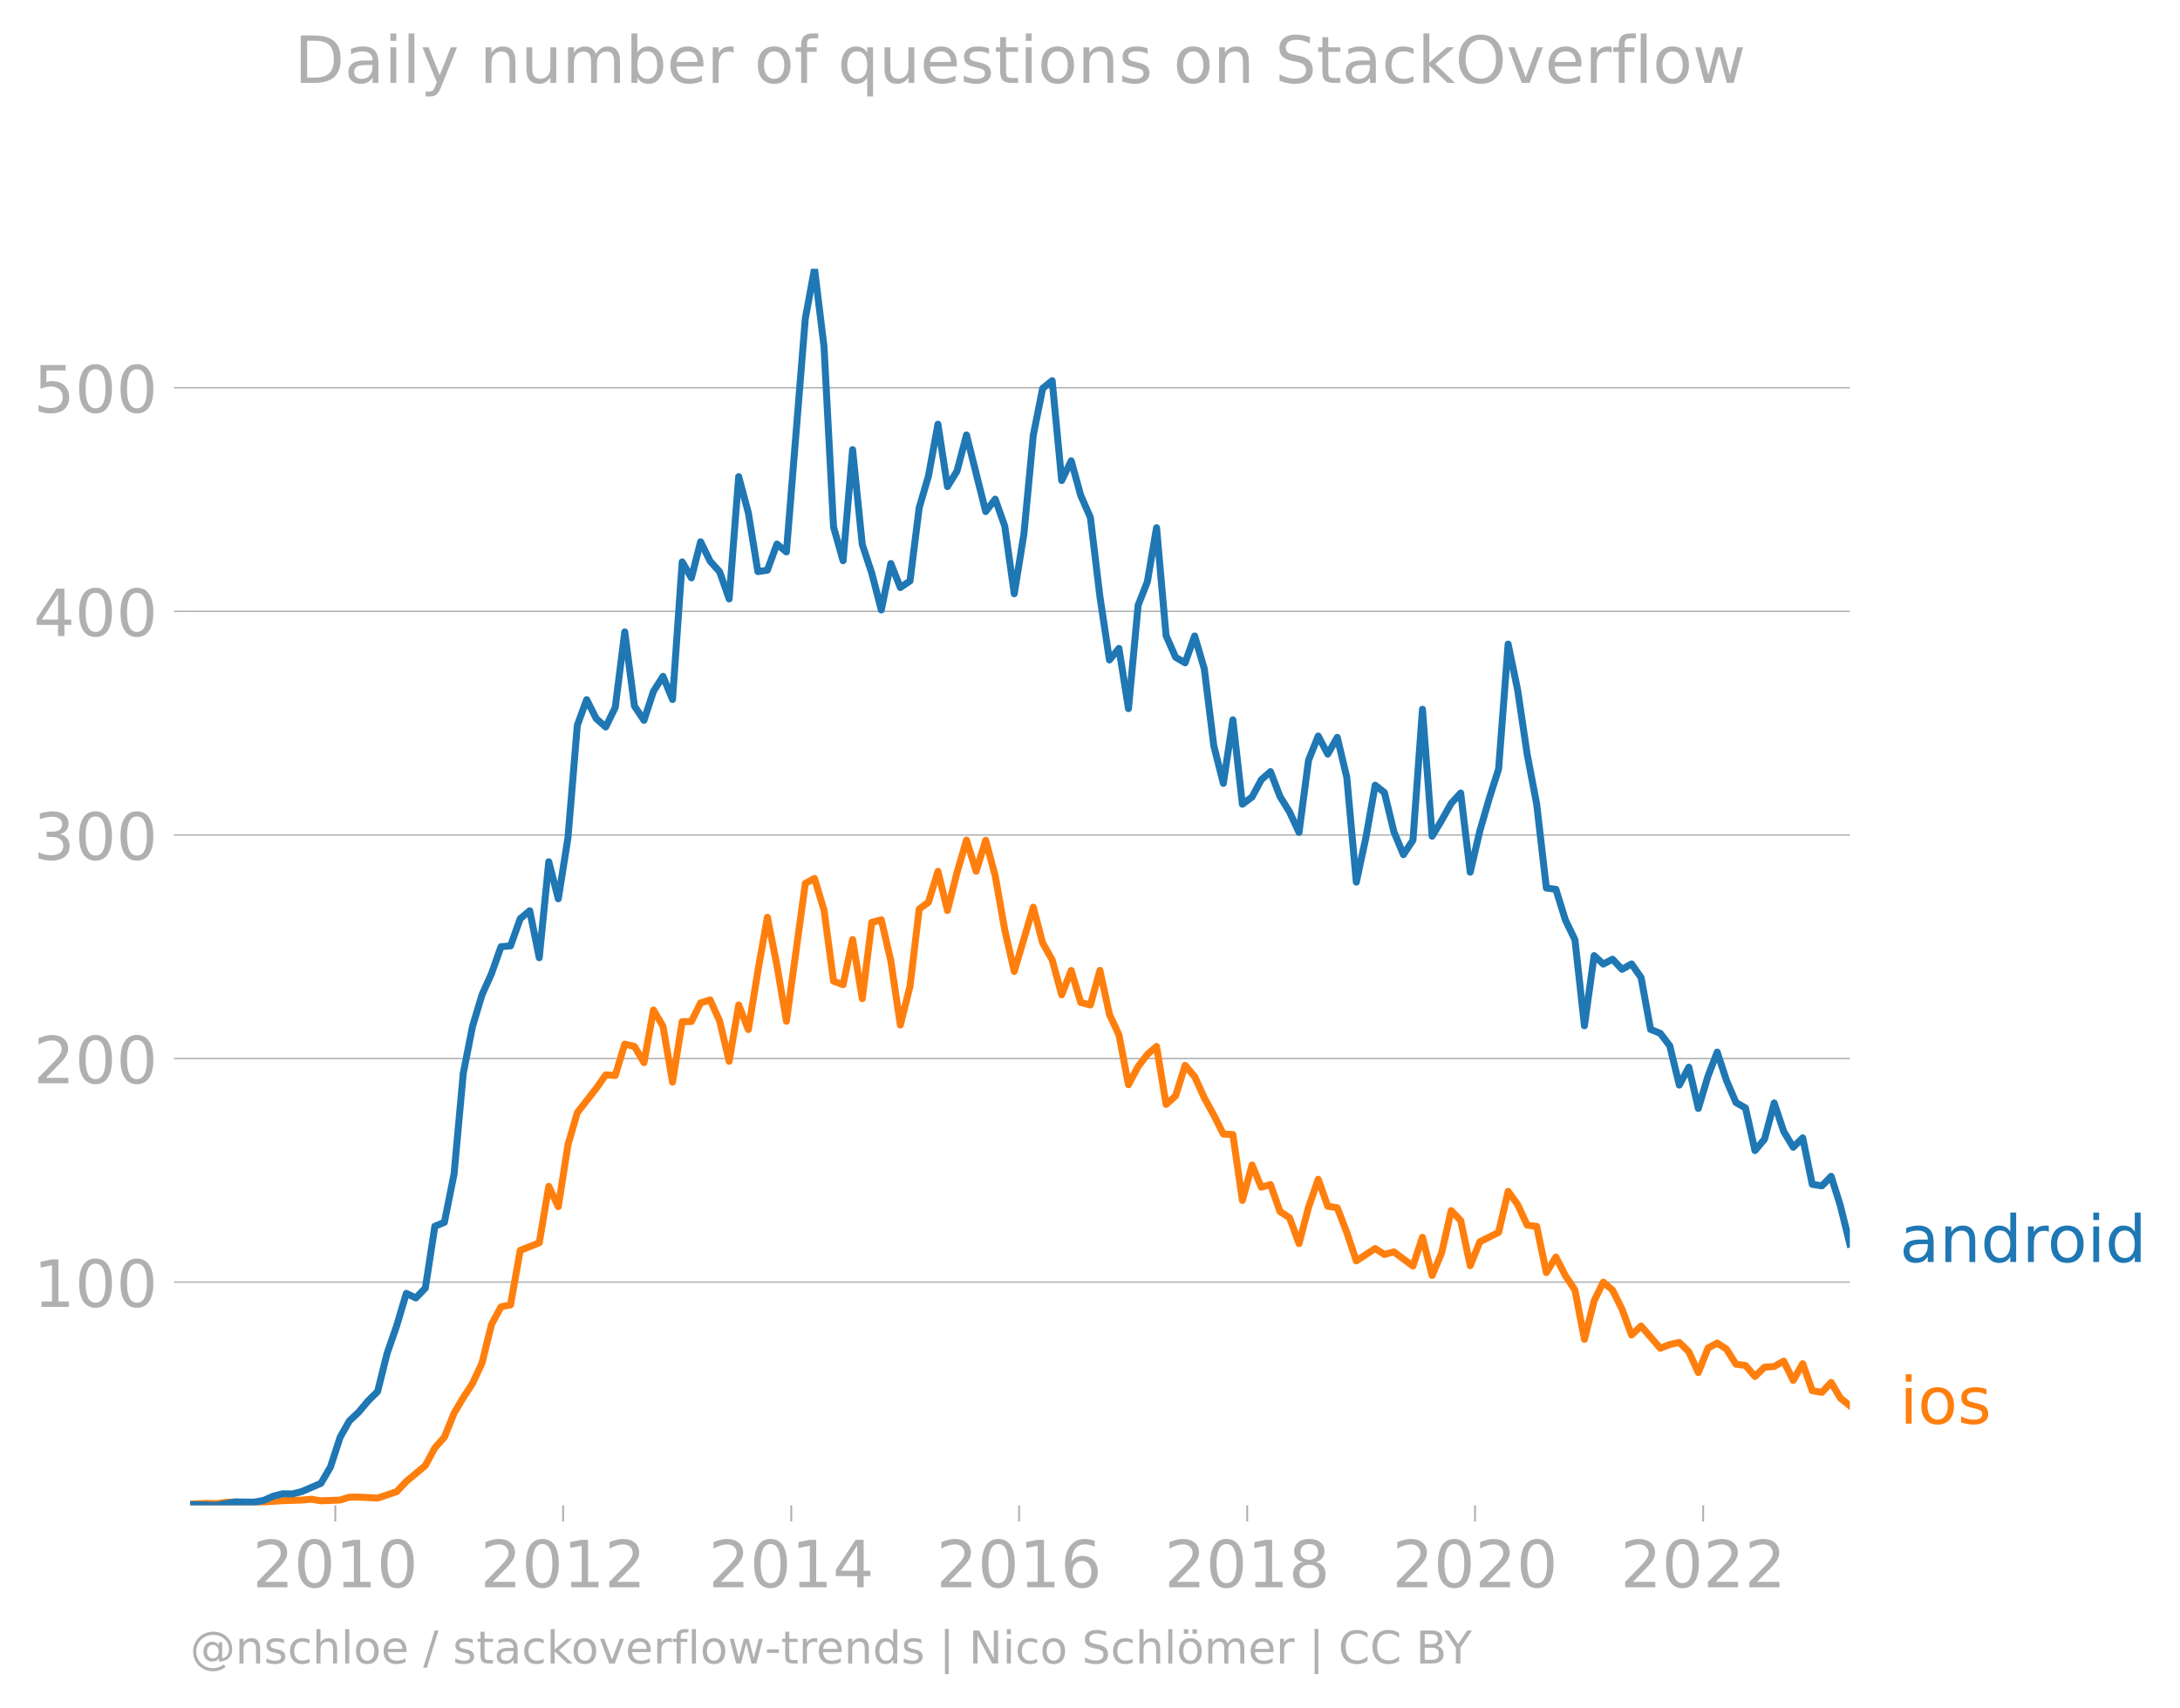
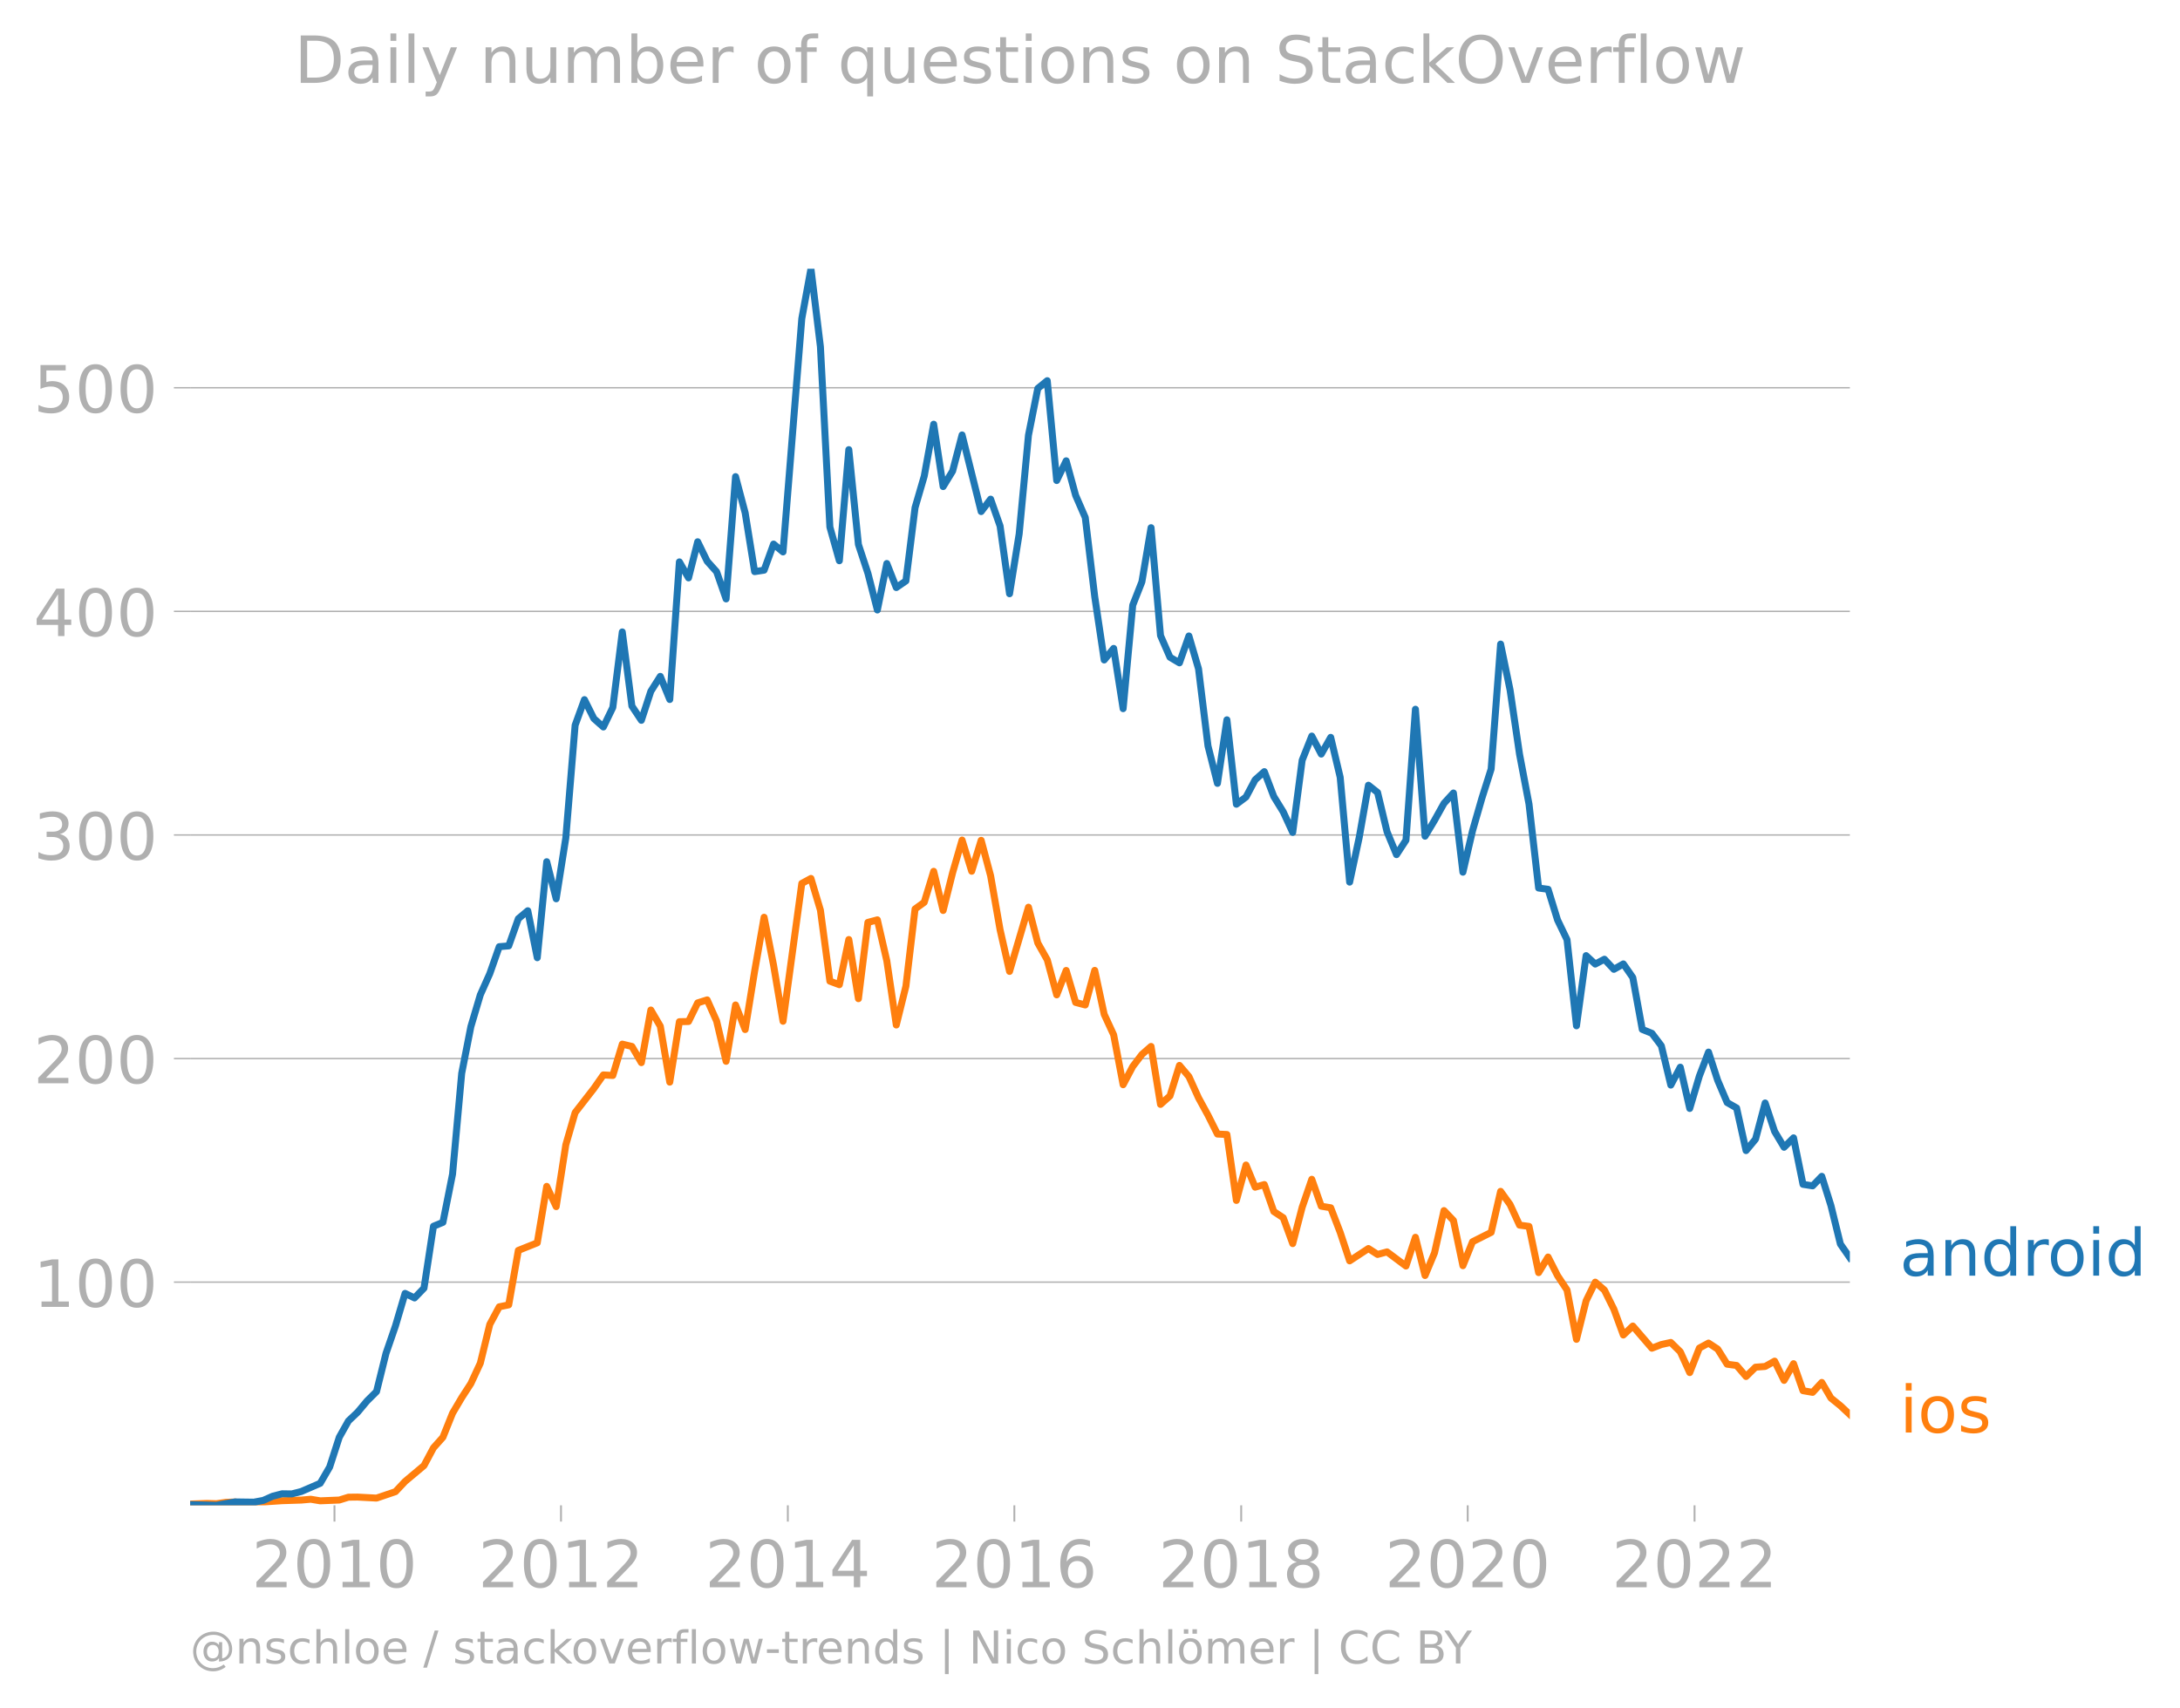
<svg xmlns="http://www.w3.org/2000/svg" xmlns:xlink="http://www.w3.org/1999/xlink" width="625.439" height="489.969" viewBox="0 0 469.08 367.477">
  <defs>
    <style>*{stroke-linejoin:round;stroke-linecap:butt}</style>
  </defs>
  <g id="figure_1">
    <path id="patch_1" d="M0 367.477h469.08V0H0v367.477z" style="fill:none" />
    <g id="axes_1">
      <path id="patch_2" d="M40.922 323.95h357.12V57.838H40.923V323.95z" style="fill:none" />
      <g id="matplotlib.axis_1">
        <g id="xtick_1">
          <g id="line2d_1">
            <defs>
-               <path id="m2879e6196a" d="M0 0v3.5" style="stroke:#b0b0b0;stroke-width:.4" />
-             </defs>
-             <use xlink:href="#m2879e6196a" x="72.149" y="323.95" style="fill:#b0b0b0;stroke:#b0b0b0;stroke-width:.4" />
-           </g>
-           <g id="text_1" style="fill:#b0b0b0" transform="matrix(.14 0 0 -.14 54.334 341.588)">
+               <path id="mb1024b5544" d="M0 0v3.5" style="stroke:#b0b0b0;stroke-width:.4" />
+             </defs>
+             <use xlink:href="#mb1024b5544" x="71.971" y="323.95" style="fill:#b0b0b0;stroke:#b0b0b0;stroke-width:.4" />
+           </g>
+           <g id="text_1" style="fill:#b0b0b0" transform="matrix(.14 0 0 -.14 54.156 341.588)">
            <defs>
              <path id="DejaVuSans-32" d="M1228 531h2203V0H469v531q359 372 979 998 621 627 780 809 303 340 423 576 121 236 121 464 0 372-261 606-261 235-680 235-297 0-627-103-329-103-704-313v638q381 153 712 231 332 78 607 78 725 0 1156-363 431-362 431-968 0-288-108-546-107-257-392-607-78-91-497-524-418-433-1181-1211z" transform="scale(.01563)" />
              <path id="DejaVuSans-30" d="M2034 4250q-487 0-733-480-245-479-245-1442 0-959 245-1439 246-480 733-480 491 0 736 480 246 480 246 1439 0 963-246 1442-245 480-736 480zm0 500q785 0 1199-621 414-620 414-1801 0-1178-414-1799Q2819-91 2034-91q-784 0-1198 620-414 621-414 1799 0 1181 414 1801 414 621 1198 621z" transform="scale(.01563)" />
              <path id="DejaVuSans-31" d="M794 531h1031v3560L703 3866v575l1116 225h631V531h1031V0H794v531z" transform="scale(.01563)" />
            </defs>
            <use xlink:href="#DejaVuSans-32" />
            <use xlink:href="#DejaVuSans-30" x="63.623" />
            <use xlink:href="#DejaVuSans-31" x="127.246" />
            <use xlink:href="#DejaVuSans-30" x="190.869" />
          </g>
        </g>
        <g id="xtick_2">
-           <use xlink:href="#m2879e6196a" id="line2d_2" x="121.17" y="323.95" style="fill:#b0b0b0;stroke:#b0b0b0;stroke-width:.4" />
-           <g id="text_2" style="fill:#b0b0b0" transform="matrix(.14 0 0 -.14 103.355 341.588)">
+           <use xlink:href="#mb1024b5544" id="line2d_2" x="120.713" y="323.95" style="fill:#b0b0b0;stroke:#b0b0b0;stroke-width:.4" />
+           <g id="text_2" style="fill:#b0b0b0" transform="matrix(.14 0 0 -.14 102.898 341.588)">
            <use xlink:href="#DejaVuSans-32" />
            <use xlink:href="#DejaVuSans-30" x="63.623" />
            <use xlink:href="#DejaVuSans-31" x="127.246" />
            <use xlink:href="#DejaVuSans-32" x="190.869" />
          </g>
        </g>
        <g id="xtick_3">
-           <use xlink:href="#m2879e6196a" id="line2d_3" x="170.259" y="323.95" style="fill:#b0b0b0;stroke:#b0b0b0;stroke-width:.4" />
-           <g id="text_3" style="fill:#b0b0b0" transform="matrix(.14 0 0 -.14 152.444 341.588)">
+           <use xlink:href="#mb1024b5544" id="line2d_3" x="169.522" y="323.95" style="fill:#b0b0b0;stroke:#b0b0b0;stroke-width:.4" />
+           <g id="text_3" style="fill:#b0b0b0" transform="matrix(.14 0 0 -.14 151.707 341.588)">
            <defs>
              <path id="DejaVuSans-34" d="M2419 4116 825 1625h1594v2491zm-166 550h794V1625h666v-525h-666V0h-628v1100H313v609l1940 2957z" transform="scale(.01563)" />
            </defs>
            <use xlink:href="#DejaVuSans-32" />
            <use xlink:href="#DejaVuSans-30" x="63.623" />
            <use xlink:href="#DejaVuSans-31" x="127.246" />
            <use xlink:href="#DejaVuSans-34" x="190.869" />
          </g>
        </g>
        <g id="xtick_4">
-           <use xlink:href="#m2879e6196a" id="line2d_4" x="219.281" y="323.95" style="fill:#b0b0b0;stroke:#b0b0b0;stroke-width:.4" />
-           <g id="text_4" style="fill:#b0b0b0" transform="matrix(.14 0 0 -.14 201.466 341.588)">
+           <use xlink:href="#mb1024b5544" id="line2d_4" x="218.264" y="323.95" style="fill:#b0b0b0;stroke:#b0b0b0;stroke-width:.4" />
+           <g id="text_4" style="fill:#b0b0b0" transform="matrix(.14 0 0 -.14 200.449 341.588)">
            <defs>
              <path id="DejaVuSans-36" d="M2113 2584q-425 0-674-291-248-290-248-796 0-503 248-796 249-292 674-292t673 292q248 293 248 796 0 506-248 796-248 291-673 291zm1253 1979v-575q-238 112-480 171-242 60-480 60-625 0-955-422-329-422-376-1275 184 272 462 417 279 145 613 145 703 0 1111-427 408-426 408-1160 0-719-425-1154Q2819-91 2113-91q-810 0-1238 620-428 621-428 1799 0 1106 525 1764t1409 658q238 0 480-47t505-140z" transform="scale(.01563)" />
            </defs>
            <use xlink:href="#DejaVuSans-32" />
            <use xlink:href="#DejaVuSans-30" x="63.623" />
            <use xlink:href="#DejaVuSans-31" x="127.246" />
            <use xlink:href="#DejaVuSans-36" x="190.869" />
          </g>
        </g>
        <g id="xtick_5">
-           <use xlink:href="#m2879e6196a" id="line2d_5" x="268.37" y="323.95" style="fill:#b0b0b0;stroke:#b0b0b0;stroke-width:.4" />
-           <g id="text_5" style="fill:#b0b0b0" transform="matrix(.14 0 0 -.14 250.555 341.588)">
+           <use xlink:href="#mb1024b5544" id="line2d_5" x="267.073" y="323.95" style="fill:#b0b0b0;stroke:#b0b0b0;stroke-width:.4" />
+           <g id="text_5" style="fill:#b0b0b0" transform="matrix(.14 0 0 -.14 249.258 341.588)">
            <defs>
              <path id="DejaVuSans-38" d="M2034 2216q-450 0-708-241-257-241-257-662 0-422 257-663 258-241 708-241t709 242q260 243 260 662 0 421-258 662-257 241-711 241zm-631 268q-406 100-633 378-226 279-226 679 0 559 398 884 399 325 1092 325 697 0 1094-325t397-884q0-400-227-679-226-278-629-378 456-106 710-416 255-309 255-755 0-679-414-1042Q2806-91 2034-91q-771 0-1186 362-414 363-414 1042 0 446 256 755 257 310 713 416zm-231 997q0-362 226-565 227-203 636-203 407 0 636 203 230 203 230 565 0 363-230 566-229 203-636 203-409 0-636-203-226-203-226-566z" transform="scale(.01563)" />
            </defs>
            <use xlink:href="#DejaVuSans-32" />
            <use xlink:href="#DejaVuSans-30" x="63.623" />
            <use xlink:href="#DejaVuSans-31" x="127.246" />
            <use xlink:href="#DejaVuSans-38" x="190.869" />
          </g>
        </g>
        <g id="xtick_6">
-           <use xlink:href="#m2879e6196a" id="line2d_6" x="317.392" y="323.95" style="fill:#b0b0b0;stroke:#b0b0b0;stroke-width:.4" />
-           <g id="text_6" style="fill:#b0b0b0" transform="matrix(.14 0 0 -.14 299.577 341.588)">
+           <use xlink:href="#mb1024b5544" id="line2d_6" x="315.815" y="323.95" style="fill:#b0b0b0;stroke:#b0b0b0;stroke-width:.4" />
+           <g id="text_6" style="fill:#b0b0b0" transform="matrix(.14 0 0 -.14 298 341.588)">
            <use xlink:href="#DejaVuSans-32" />
            <use xlink:href="#DejaVuSans-30" x="63.623" />
            <use xlink:href="#DejaVuSans-32" x="127.246" />
            <use xlink:href="#DejaVuSans-30" x="190.869" />
          </g>
        </g>
        <g id="xtick_7">
-           <use xlink:href="#m2879e6196a" id="line2d_7" x="366.481" y="323.95" style="fill:#b0b0b0;stroke:#b0b0b0;stroke-width:.4" />
-           <g id="text_7" style="fill:#b0b0b0" transform="matrix(.14 0 0 -.14 348.666 341.588)">
+           <use xlink:href="#mb1024b5544" id="line2d_7" x="364.624" y="323.95" style="fill:#b0b0b0;stroke:#b0b0b0;stroke-width:.4" />
+           <g id="text_7" style="fill:#b0b0b0" transform="matrix(.14 0 0 -.14 346.81 341.588)">
            <use xlink:href="#DejaVuSans-32" />
            <use xlink:href="#DejaVuSans-30" x="63.623" />
            <use xlink:href="#DejaVuSans-32" x="127.246" />
            <use xlink:href="#DejaVuSans-32" x="190.869" />
          </g>
        </g>
      </g>
      <g id="matplotlib.axis_2">
        <g id="ytick_1">
-           <path id="line2d_8" d="M40.922 275.924h357.12" clip-path="url(#p6f13c2b7b7)" style="fill:none;stroke:#b0b0b0;stroke-width:.3;stroke-linecap:square" />
+           <path id="line2d_8" d="M40.922 275.924h357.12" clip-path="url(#pc106bc32b0)" style="fill:none;stroke:#b0b0b0;stroke-width:.3;stroke-linecap:square" />
          <g id="line2d_9">
            <defs>
-               <path id="m1b361b096c" d="M0 0h-3.5" style="stroke:#b0b0b0;stroke-width:.3" />
-             </defs>
-             <use xlink:href="#m1b361b096c" x="40.922" y="275.924" style="fill:#b0b0b0;stroke:#b0b0b0;stroke-width:.3" />
+               <path id="me2e0dea787" d="M0 0h-3.5" style="stroke:#b0b0b0;stroke-width:.3" />
+             </defs>
+             <use xlink:href="#me2e0dea787" x="40.922" y="275.924" style="fill:#b0b0b0;stroke:#b0b0b0;stroke-width:.3" />
          </g>
          <g id="text_8" style="fill:#b0b0b0" transform="matrix(.14 0 0 -.14 7.2 281.243)">
            <use xlink:href="#DejaVuSans-31" />
            <use xlink:href="#DejaVuSans-30" x="63.623" />
            <use xlink:href="#DejaVuSans-30" x="127.246" />
          </g>
        </g>
        <g id="ytick_2">
-           <path id="line2d_10" d="M40.922 227.806h357.12" clip-path="url(#p6f13c2b7b7)" style="fill:none;stroke:#b0b0b0;stroke-width:.3;stroke-linecap:square" />
-           <use xlink:href="#m1b361b096c" id="line2d_11" x="40.922" y="227.806" style="fill:#b0b0b0;stroke:#b0b0b0;stroke-width:.3" />
+           <path id="line2d_10" d="M40.922 227.806h357.12" clip-path="url(#pc106bc32b0)" style="fill:none;stroke:#b0b0b0;stroke-width:.3;stroke-linecap:square" />
+           <use xlink:href="#me2e0dea787" id="line2d_11" x="40.922" y="227.806" style="fill:#b0b0b0;stroke:#b0b0b0;stroke-width:.3" />
          <g id="text_9" style="fill:#b0b0b0" transform="matrix(.14 0 0 -.14 7.2 233.124)">
            <use xlink:href="#DejaVuSans-32" />
            <use xlink:href="#DejaVuSans-30" x="63.623" />
            <use xlink:href="#DejaVuSans-30" x="127.246" />
          </g>
        </g>
        <g id="ytick_3">
-           <path id="line2d_12" d="M40.922 179.687h357.12" clip-path="url(#p6f13c2b7b7)" style="fill:none;stroke:#b0b0b0;stroke-width:.3;stroke-linecap:square" />
-           <use xlink:href="#m1b361b096c" id="line2d_13" x="40.922" y="179.687" style="fill:#b0b0b0;stroke:#b0b0b0;stroke-width:.3" />
+           <path id="line2d_12" d="M40.922 179.687h357.12" clip-path="url(#pc106bc32b0)" style="fill:none;stroke:#b0b0b0;stroke-width:.3;stroke-linecap:square" />
+           <use xlink:href="#me2e0dea787" id="line2d_13" x="40.922" y="179.687" style="fill:#b0b0b0;stroke:#b0b0b0;stroke-width:.3" />
          <g id="text_10" style="fill:#b0b0b0" transform="matrix(.14 0 0 -.14 7.2 185.006)">
            <defs>
              <path id="DejaVuSans-33" d="M2597 2516q453-97 707-404 255-306 255-756 0-690-475-1069Q2609-91 1734-91q-293 0-604 58T488 141v609q262-153 574-231 313-78 654-78 593 0 904 234t311 681q0 413-289 645-289 233-804 233h-544v519h569q465 0 712 186t247 536q0 359-255 551-254 193-729 193-260 0-557-57-297-56-653-174v562q360 100 674 150t592 50q719 0 1137-327 419-326 419-882 0-388-222-655t-631-370z" transform="scale(.01563)" />
            </defs>
            <use xlink:href="#DejaVuSans-33" />
            <use xlink:href="#DejaVuSans-30" x="63.623" />
            <use xlink:href="#DejaVuSans-30" x="127.246" />
          </g>
        </g>
        <g id="ytick_4">
-           <path id="line2d_14" d="M40.922 131.568h357.12" clip-path="url(#p6f13c2b7b7)" style="fill:none;stroke:#b0b0b0;stroke-width:.3;stroke-linecap:square" />
-           <use xlink:href="#m1b361b096c" id="line2d_15" x="40.922" y="131.568" style="fill:#b0b0b0;stroke:#b0b0b0;stroke-width:.3" />
+           <path id="line2d_14" d="M40.922 131.568h357.12" clip-path="url(#pc106bc32b0)" style="fill:none;stroke:#b0b0b0;stroke-width:.3;stroke-linecap:square" />
+           <use xlink:href="#me2e0dea787" id="line2d_15" x="40.922" y="131.568" style="fill:#b0b0b0;stroke:#b0b0b0;stroke-width:.3" />
          <g id="text_11" style="fill:#b0b0b0" transform="matrix(.14 0 0 -.14 7.2 136.887)">
            <use xlink:href="#DejaVuSans-34" />
            <use xlink:href="#DejaVuSans-30" x="63.623" />
            <use xlink:href="#DejaVuSans-30" x="127.246" />
          </g>
        </g>
        <g id="ytick_5">
-           <path id="line2d_16" d="M40.922 83.45h357.12" clip-path="url(#p6f13c2b7b7)" style="fill:none;stroke:#b0b0b0;stroke-width:.3;stroke-linecap:square" />
-           <use xlink:href="#m1b361b096c" id="line2d_17" x="40.922" y="83.449" style="fill:#b0b0b0;stroke:#b0b0b0;stroke-width:.3" />
+           <path id="line2d_16" d="M40.922 83.45h357.12" clip-path="url(#pc106bc32b0)" style="fill:none;stroke:#b0b0b0;stroke-width:.3;stroke-linecap:square" />
+           <use xlink:href="#me2e0dea787" id="line2d_17" x="40.922" y="83.449" style="fill:#b0b0b0;stroke:#b0b0b0;stroke-width:.3" />
          <g id="text_12" style="fill:#b0b0b0" transform="matrix(.14 0 0 -.14 7.2 88.768)">
            <defs>
              <path id="DejaVuSans-35" d="M691 4666h2478v-532H1269V2991q137 47 274 70 138 23 276 23 781 0 1237-428 457-428 457-1159 0-753-469-1171Q2575-91 1722-91q-294 0-599 50Q819 9 494 109v635q281-153 581-228t634-75q541 0 856 284 316 284 316 772 0 487-316 771-315 285-856 285-253 0-505-56-251-56-513-175v2344z" transform="scale(.01563)" />
            </defs>
            <use xlink:href="#DejaVuSans-35" />
            <use xlink:href="#DejaVuSans-30" x="63.623" />
            <use xlink:href="#DejaVuSans-30" x="127.246" />
          </g>
        </g>
      </g>
-       <path id="line2d_18" d="m40.922 323.682 3.627-.136 2.048.062 2.082-.295 1.98-.078 1.982.265 8.192-.544 4.13-.132 2.048-.178 2.049.338 4.13-.167 1.98-.613 1.982-.024 4.096.218 4.096-1.382 2.082-2.204 4.096-3.415 2.049-3.817 2.048-2.283 2.081-5.169 1.981-3.337 1.981-3.043 2.049-4.389 2.048-8.339 2.048-3.787 2.048-.42 2.082-11.719 4.096-1.63 2.048-12.15 2.049 4.359 2.081-13.303 2.015-6.933 4.063-5.2 2.048-2.908 2.048.118 2.048-6.746 2.082.497 2.048 3.49 2.048-11.329 2.048 3.485 2.049 12.037 2.081-13.007 1.981-.042 1.981-4.01 2.049-.64 2.048 4.552 2.048 8.665 2.048-12.126 2.082 5.293 2.048-12.559 2.048-11.61 2.048 10.31 2.048 12.074 4.063-29.663 1.981-1.071 2.048 6.824 2.049 15.28 2.048.76 2.048-9.717 2.082 12.728 2.048-16.42 2.048-.546 2.048 8.822 2.048 13.81 2.082-8.351 1.981-16.62 1.981-1.432 2.048-6.67 2.048 8.424 2.049-8.12 2.048-7.03 2.081 6.705 2.049-6.652 2.048 7.63 2.048 11.617 2.048 8.966 4.097-13.82 2.014 7.704 2.048 3.614 2.048 7.546 2.049-5.252 2.048 6.882 2.082.544 2.048-7.442 2.048 9.46 2.048 4.414 2.048 10.735 2.082-3.927 1.981-2.584 1.981-1.731 2.048 12.472 2.048-1.824 2.048-6.565 2.049 2.405 2.081 4.58 2.049 3.73 2.048 4.061 2.048.093 2.048 14.188 2.082-7.622 1.98 4.775 1.982-.568 2.048 5.796 2.048 1.344 2.048 5.569 2.049-7.82 2.081-6.022 2.048 5.79 2.049.34 2.048 5.29 2.048 6.135 4.063-2.656 1.98 1.275 2.049-.552 4.096 3.048 2.048-6.19 2.082 8.226 2.048-4.875 2.048-9.095 2.049 2.134 2.048 9.725 2.082-5.153 4.029-2.018 2.048-8.826 2.048 2.834 2.048 4.432 2.048.272 2.082 9.95 2.048-3.357 2.048 4.008 2.049 3.081 2.048 10.625 2.082-8.289 1.98-4.02 1.982 1.708 2.048 4.115 2.048 5.555 2.048-1.93 4.13 4.77 2.048-.793 2.048-.448 2.049 2.004 2.048 4.484 2.081-5.278 1.981-1.074 1.981 1.292 2.049 3.255 2.048.268 2.048 2.378 2.048-2.005 2.082-.155 2.048-1.144 2.048 4.14 2.048-3.594 2.049 5.813 2.081.357 1.981-2.133 1.981 3.36 2.048 1.649h0" clip-path="url(#p6f13c2b7b7)" style="fill:none;stroke:#ff7f0e;stroke-width:1.5;stroke-linecap:square" />
-       <path id="line2d_19" d="m40.922 323.802 5.675.148 4.063-.732 4.029.055 2.048-.379 2.048-.904 2.048-.524 2.082.031 2.048-.518 4.097-1.764 2.048-3.507 2.082-6.411 1.98-3.505 1.982-1.866 2.048-2.435 2.048-2.02 2.048-8.213 2.048-5.912 2.082-7 2.048.979 2.048-2.112 2.049-13.318 2.048-.839 2.081-10.384 1.981-21.687 1.981-10.04 2.049-6.853 2.048-4.556 2.048-5.806 2.048-.17 2.082-5.852 2.048-1.709 2.048 10.107 2.048-20.661 2.049 7.979 2.081-13.116 2.015-24.233 2.014-5.508 2.049 4.082 2.048 1.801 2.048-4.207 2.048-16.251 2.082 15.957 2.048 3.069 2.048-6.251 2.048-3.212 2.049 4.981 2.081-29.616 1.981 3.447 1.981-7.778 2.049 4.184 2.048 2.273 2.048 5.843 2.048-26.316 2.082 7.792 2.048 12.654 2.048-.314 2.048-5.62 2.048 1.693 4.063-50.211 1.981-10.73 2.048 16.775 2.049 38.81 2.048 7.255 2.048-23.91 2.082 20.412 2.048 6.177 2.048 7.917 2.048-10.002 2.048 5.175 2.082-1.428 1.981-15.774 1.981-6.764 2.048-11.187 2.048 13.422 2.049-3.333 2.048-7.781 4.13 16.49 2.048-2.675 2.048 5.787 2.048 14.578 2.082-12.884 2.015-21.243 2.014-10.065 2.048-1.663 2.048 21.485 2.049-4.243 2.048 7.44 2.082 4.766 2.048 17.034 2.048 13.622 2.048-2.49 2.048 12.967 2.082-22.274 1.981-5.023 1.981-11.648 2.048 23.219 2.048 4.66 2.048 1.21 2.049-5.79 2.081 7.078 2.049 16.597 2.048 8.052 2.048-13.682 2.048 18.168 2.082-1.552 1.98-3.71 1.982-1.754 2.048 5.352 2.048 3.31 2.048 4.421 2.049-15.535 2.081-5.2 2.048 3.878 2.049-3.599 2.048 8.587 2.048 22.566 2.082-9.67 1.98-11.188 1.982 1.564 2.048 8.453 2.048 4.927 2.048-3.114 2.048-28.178 2.082 27.319 2.048-3.408 2.048-3.655 2.049-2.231 2.048 17.04 2.082-8.91 2.014-6.965 2.015-6.322 2.048-26.89 2.048 9.877 2.048 13.829 2.048 10.727 2.082 18.068 2.048.269 2.048 6.607 2.049 4.235 2.048 18.536 2.082-15.103 1.98 1.82 1.982-1.043 2.048 2.174 2.048-1.166 2.048 2.93 2.048 11.165 2.082.838 2.048 2.69 2.048 8.455 2.049-3.852 2.048 8.88 2.081-6.969 1.981-5.163 1.981 6.08 2.049 4.775 2.048 1.17 2.048 9.175 2.048-2.455 2.082-7.792 2.048 6.125 2.048 3.406 2.048-2.026 2.049 10.004 2.081.326 1.981-2.048 1.981 6.286 2.048 8.288h0" clip-path="url(#p6f13c2b7b7)" style="fill:none;stroke:#1f77b4;stroke-width:1.5;stroke-linecap:square" />
-       <g id="text_13" style="fill:#1f77b4" transform="matrix(.14 0 0 -.14 408.756 271.591)">
+       <path id="line2d_18" d="m40.922 323.682 3.606-.136 2.037.062 2.07-.295 1.97-.078 1.969.265 8.146-.544 4.106-.132 2.037-.178 2.036.338 4.107-.167 1.97-.613 1.969-.024 4.073.218 4.073-1.382 2.07-2.204 4.073-3.415 2.036-3.817 2.037-2.283 2.07-5.169 1.97-3.337 1.97-3.043 2.036-4.389 2.036-8.339 2.037-3.787 2.036-.42 2.07-11.719 4.073-1.63 2.036-12.15 2.037 4.359 2.07-13.303 2.003-6.933 4.04-5.2 2.036-2.908 2.036.118 2.037-6.746 2.07.497 2.036 3.49 2.037-11.329 2.036 3.485 2.037 12.037 2.07-13.007 1.97-.042 1.969-4.01 2.037-.64 2.036 4.552 2.037 8.665 2.036-12.126 2.07 5.293 2.036-12.559 2.037-11.61 2.036 10.31 2.037 12.074 4.04-29.663 1.97-1.071 2.036 6.824 2.036 15.28 2.037.76 2.036-9.717 2.07 12.728 2.036-16.42 2.037-.546 2.036 8.822 2.037 13.81 2.07-8.351 1.97-16.62 1.97-1.432 2.036-6.67 2.036 8.424 2.037-8.12 2.036-7.03 2.07 6.705 2.037-6.652 2.036 7.63 2.037 11.617 2.036 8.966 4.073-13.82 2.003 7.704 2.037 3.614 2.036 7.546 2.037-5.252 2.036 6.882 2.07.544 2.036-7.442 2.037 9.46 2.036 4.414 2.037 10.735 2.07-3.927 1.97-2.584 1.97-1.731 2.036 12.472 2.036-1.824 2.037-6.565 2.036 2.405 2.07 4.58 2.037 3.73 2.036 4.061 2.036.093 2.037 14.188 2.07-7.622 1.97 4.775 1.97-.568 2.036 5.796 2.036 1.344 2.037 5.569 2.036-7.82 2.07-6.022 2.037 5.79 2.036.34 2.037 5.29 2.036 6.135 4.04-2.656 1.97 1.275 2.036-.552 4.073 3.048 2.036-6.19 2.07 8.226 2.037-4.875 2.036-9.095 2.037 2.134 2.036 9.725 2.07-5.153 4.006-2.018 2.037-8.826 2.036 2.834 2.037 4.432 2.036.272 2.07 9.95 2.037-3.357 2.036 4.008 2.037 3.081 2.036 10.625 2.07-8.289 1.97-4.02 1.97 1.708 2.036 4.115 2.036 5.555 2.037-1.93 4.106 4.77 2.037-.793 2.036-.448 2.037 2.004 2.036 4.484 2.07-5.278 1.97-1.074 1.97 1.292 2.036 3.255 2.036.268 2.037 2.378 2.036-2.005 2.07-.155 2.037-1.144 2.036 4.14 2.037-3.594 2.036 5.813 2.07.357 1.97-2.133 1.97 3.36 2.036 1.649 2.037 1.905h0" clip-path="url(#pc106bc32b0)" style="fill:none;stroke:#ff7f0e;stroke-width:1.5;stroke-linecap:square" />
+       <path id="line2d_19" d="m40.922 323.802 5.643.148 4.04-.732 4.005.055 2.037-.379 2.036-.904 2.037-.524 2.07.031 2.036-.518 4.073-1.764 2.037-3.507 2.07-6.411 1.97-3.505 1.969-1.866 2.036-2.435 2.037-2.02 2.036-8.213 2.037-5.912 2.07-7 2.036.979 2.037-2.112 2.036-13.318 2.037-.839 2.07-10.384 1.97-21.687 1.97-10.04 2.036-6.853 2.036-4.556 2.037-5.806 2.036-.17 2.07-5.852 2.036-1.709 2.037 10.107 2.036-20.661 2.037 7.979 2.07-13.116 2.003-24.233 2.003-5.508 2.036 4.082 2.037 1.801 2.036-4.207 2.037-16.251 2.07 15.957 2.036 3.069 2.037-6.251 2.036-3.212 2.037 4.981 2.07-29.616 1.97 3.447 1.969-7.778 2.037 4.184 2.036 2.273 2.037 5.843 2.036-26.316 2.07 7.792 2.036 12.654 2.037-.314 2.036-5.62 2.037 1.693 4.04-50.211 1.97-10.73 2.036 16.775 2.036 38.81 2.037 7.255 2.036-23.91 2.07 20.412 2.036 6.177 2.037 7.917 2.036-10.002 2.037 5.175 2.07-1.428 1.97-15.774 1.97-6.764 2.036-11.187 2.036 13.422 2.037-3.333 2.036-7.781 4.107 16.49 2.036-2.675 2.037 5.787 2.036 14.578 2.07-12.884 2.003-21.243 2.003-10.065 2.037-1.663 2.036 21.485 2.037-4.243 2.036 7.44 2.07 4.766 2.036 17.034 2.037 13.622 2.036-2.49 2.037 12.967 2.07-22.274 1.97-5.023 1.97-11.648 2.036 23.219 2.036 4.66 2.037 1.21 2.036-5.79 2.07 7.078 2.037 16.597 2.036 8.052 2.036-13.682 2.037 18.168 2.07-1.552 1.97-3.71 1.97-1.754 2.036 5.352 2.036 3.31 2.037 4.421 2.036-15.535 2.07-5.2 2.037 3.878 2.036-3.599 2.037 8.587 2.036 22.566 2.07-9.67 1.97-11.188 1.97 1.564 2.036 8.453 2.036 4.927 2.037-3.114 2.036-28.178 2.07 27.319 2.037-3.408 2.036-3.655 2.037-2.231 2.036 17.04 2.07-8.91 2.003-6.965 2.003-6.322 2.037-26.89 2.036 9.877 2.037 13.829 2.036 10.727 2.07 18.068 2.037.269 2.036 6.607 2.037 4.235 2.036 18.536 2.07-15.103 1.97 1.82 1.97-1.043 2.036 2.174 2.036-1.166 2.037 2.93 2.036 11.165 2.07.838 2.037 2.69 2.036 8.455 2.037-3.852 2.036 8.88 2.07-6.969 1.97-5.163 1.97 6.08 2.036 4.775 2.036 1.17 2.037 9.175 2.036-2.455 2.07-7.792 2.037 6.125 2.036 3.406 2.037-2.026 2.036 10.004 2.07.326 1.97-2.048 1.97 6.286 2.036 8.288 2.037 2.934h0" clip-path="url(#pc106bc32b0)" style="fill:none;stroke:#1f77b4;stroke-width:1.5;stroke-linecap:square" />
+       <g id="text_13" style="fill:#1f77b4" transform="matrix(.14 0 0 -.14 408.756 274.525)">
        <defs>
          <path id="DejaVuSans-61" d="M2194 1759q-697 0-966-159t-269-544q0-306 202-486 202-179 548-179 479 0 768 339t289 901v128h-572zm1147 238V0h-575v531q-197-318-491-470T1556-91q-537 0-855 302-317 302-317 808 0 590 395 890 396 300 1180 300h807v57q0 397-261 614t-733 217q-300 0-585-72-284-72-546-216v532q315 122 612 182 297 61 578 61 760 0 1135-394 375-393 375-1193z" transform="scale(.01563)" />
          <path id="DejaVuSans-6e" d="M3513 2113V0h-575v2094q0 497-194 743-194 247-581 247-466 0-735-297-269-296-269-809V0H581v3500h578v-544q207 316 486 472 280 156 646 156 603 0 912-373 310-373 310-1098z" transform="scale(.01563)" />
          <path id="DejaVuSans-64" d="M2906 2969v1894h575V0h-575v525q-181-312-458-464-276-152-664-152-634 0-1033 506-398 507-398 1332t398 1331q399 506 1033 506 388 0 664-152 277-151 458-463zM947 1747q0-634 261-995t717-361q456 0 718 361 263 361 263 995t-263 995q-262 361-718 361t-717-361q-261-361-261-995z" transform="scale(.01563)" />
          <path id="DejaVuSans-72" d="M2631 2963q-97 56-211 82-114 27-251 27-488 0-749-317t-261-911V0H581v3500h578v-544q182 319 472 473 291 155 707 155 59 0 131-8 72-7 159-23l3-590z" transform="scale(.01563)" />
          <path id="DejaVuSans-6f" d="M1959 3097q-462 0-731-361t-269-989q0-628 267-989 268-361 733-361 460 0 728 362 269 363 269 988 0 622-269 986-268 364-728 364zm0 487q750 0 1178-488 429-487 429-1349 0-859-429-1349Q2709-91 1959-91q-753 0-1180 489-426 490-426 1349 0 862 426 1349 427 488 1180 488z" transform="scale(.01563)" />
          <path id="DejaVuSans-69" d="M603 3500h575V0H603v3500zm0 1363h575v-729H603v729z" transform="scale(.01563)" />
        </defs>
        <use xlink:href="#DejaVuSans-61" />
        <use xlink:href="#DejaVuSans-6e" x="61.279" />
        <use xlink:href="#DejaVuSans-64" x="124.658" />
        <use xlink:href="#DejaVuSans-72" x="188.135" />
        <use xlink:href="#DejaVuSans-6f" x="226.998" />
        <use xlink:href="#DejaVuSans-69" x="288.18" />
        <use xlink:href="#DejaVuSans-64" x="315.963" />
      </g>
-       <g id="text_14" style="fill:#ff7f0e" transform="matrix(.14 0 0 -.14 408.756 306.381)">
+       <g id="text_14" style="fill:#ff7f0e" transform="matrix(.14 0 0 -.14 408.756 308.286)">
        <defs>
          <path id="DejaVuSans-73" d="M2834 3397v-544q-243 125-506 187-262 63-544 63-428 0-642-131t-214-394q0-200 153-314t616-217l197-44q612-131 870-370t258-667q0-488-386-773Q2250-91 1575-91q-281 0-586 55T347 128v594q319-166 628-249 309-82 613-82 406 0 624 139 219 139 219 392 0 234-158 359-157 125-692 241l-200 47q-534 112-772 345-237 233-237 639 0 494 350 762 350 269 994 269 318 0 599-47 282-46 519-140z" transform="scale(.01563)" />
        </defs>
        <use xlink:href="#DejaVuSans-69" />
        <use xlink:href="#DejaVuSans-6f" x="27.783" />
        <use xlink:href="#DejaVuSans-73" x="88.965" />
      </g>
      <g id="text_15" style="fill:#b0b0b0" transform="matrix(.09716 0 0 -.09716 40.922 357.986)">
        <defs>
          <path id="DejaVuSans-40" d="M2381 1678q0-447 222-702 222-254 610-254 384 0 604 256 221 256 221 700 0 438-225 695-225 258-607 258-378 0-602-256-223-256-223-697zm1703-934q-187-241-429-355t-564-114q-538 0-874 389t-336 1014q0 625 337 1015 338 391 873 391 322 0 565-117 244-117 428-354v409h447V722q457 69 714 417 258 349 258 902 0 334-99 628-98 294-298 544-325 409-792 626t-1017 217q-384 0-738-102-353-101-653-301-490-319-767-836-276-517-276-1120 0-497 179-932 180-434 521-765 328-325 759-495 431-171 922-171 403 0 792 136t714 389l281-347q-390-303-851-464t-936-161q-578 0-1091 205-512 205-912 595Q841 78 631 592q-209 514-209 1105 0 569 212 1084 213 516 607 907 403 396 931 607t1119 211q662 0 1229-272 568-271 952-771 234-307 357-666 124-359 124-744 0-822-497-1297T4084 263v481z" transform="scale(.01563)" />
          <path id="DejaVuSans-63" d="M3122 3366v-538q-244 135-489 202t-495 67q-560 0-870-355-309-354-309-995t309-996q310-354 870-354 250 0 495 67t489 202V134Q2881 22 2623-34q-257-57-548-57-791 0-1257 497-465 497-465 1341 0 856 470 1346 471 491 1290 491 265 0 518-55 253-54 491-163z" transform="scale(.01563)" />
          <path id="DejaVuSans-68" d="M3513 2113V0h-575v2094q0 497-194 743-194 247-581 247-466 0-735-297-269-296-269-809V0H581v4863h578V2956q207 316 486 472 280 156 646 156 603 0 912-373 310-373 310-1098z" transform="scale(.01563)" />
          <path id="DejaVuSans-6c" d="M603 4863h575V0H603v4863z" transform="scale(.01563)" />
          <path id="DejaVuSans-65" d="M3597 1894v-281H953q38-594 358-905t892-311q331 0 642 81t618 244V178Q3153 47 2828-22t-659-69q-838 0-1327 487-489 488-489 1320 0 859 464 1363 464 505 1252 505 706 0 1117-455 411-454 411-1235zm-575 169q-6 471-264 752-258 282-683 282-481 0-770-272t-333-766l2050 4z" transform="scale(.01563)" />
          <path id="DejaVuSans-2f" d="M1625 4666h531L531-594H0l1625 5260z" transform="scale(.01563)" />
          <path id="DejaVuSans-74" d="M1172 4494v-994h1184v-447H1172V1153q0-428 117-550t477-122h590V0h-590q-666 0-919 248-253 249-253 905v1900H172v447h422v994h578z" transform="scale(.01563)" />
          <path id="DejaVuSans-6b" d="M581 4863h578V1991l1716 1509h734L1753 1863 3688 0h-750L1159 1709V0H581v4863z" transform="scale(.01563)" />
          <path id="DejaVuSans-76" d="M191 3500h609L1894 563l1094 2937h609L2284 0h-781L191 3500z" transform="scale(.01563)" />
          <path id="DejaVuSans-66" d="M2375 4863v-479h-550q-309 0-430-125-120-125-120-450v-309h947v-447h-947V0H697v3053H147v447h550v244q0 584 272 851 272 268 862 268h544z" transform="scale(.01563)" />
          <path id="DejaVuSans-77" d="M269 3500h575l719-2731 715 2731h678l719-2731 716 2731h575L4050 0h-678l-753 2869L1863 0h-679L269 3500z" transform="scale(.01563)" />
          <path id="DejaVuSans-2d" d="M313 2009h1684v-512H313v512z" transform="scale(.01563)" />
          <path id="DejaVuSans-7c" d="M1344 4891v-6400H813v6400h531z" transform="scale(.01563)" />
          <path id="DejaVuSans-4e" d="M628 4666h850L3547 763v3903h612V0h-850L1241 3903V0H628v4666z" transform="scale(.01563)" />
          <path id="DejaVuSans-53" d="M3425 4513v-616q-359 172-678 256-319 85-616 85-515 0-795-200t-280-569q0-310 186-468 186-157 705-254l381-78q706-135 1042-474t336-907q0-679-455-1029Q2797-91 1919-91q-331 0-705 75-373 75-773 222v650q384-215 753-325 369-109 725-109 540 0 834 212 294 213 294 607 0 343-211 537t-692 291l-385 75q-706 140-1022 440-315 300-315 835 0 619 436 975t1201 356q329 0 669-60 341-59 697-177z" transform="scale(.01563)" />
          <path id="DejaVuSans-f6" d="M1959 3097q-462 0-731-361t-269-989q0-628 267-989 268-361 733-361 460 0 728 362 269 363 269 988 0 622-269 986-268 364-728 364zm0 487q750 0 1178-488 429-487 429-1349 0-859-429-1349Q2709-91 1959-91q-753 0-1180 489-426 490-426 1349 0 862 426 1349 427 488 1180 488zm295 1266h634v-631h-634v631zm-1222 0h634v-631h-634v631z" transform="scale(.01563)" />
          <path id="DejaVuSans-6d" d="M3328 2828q216 388 516 572t706 184q547 0 844-383 297-382 297-1088V0h-578v2094q0 503-179 746-178 244-543 244-447 0-707-297-259-296-259-809V0h-578v2094q0 506-178 748t-550 242q-441 0-701-298-259-298-259-808V0H581v3500h578v-544q197 322 472 475t653 153q382 0 649-194 267-193 395-562z" transform="scale(.01563)" />
          <path id="DejaVuSans-43" d="M4122 4306v-665q-319 297-680 443-361 147-767 147-800 0-1225-489t-425-1414q0-922 425-1411t1225-489q406 0 767 147t680 444V359q-331-225-702-338-370-112-782-112-1060 0-1670 648-609 649-609 1771 0 1125 609 1773 610 649 1670 649 418 0 788-111 371-111 696-333z" transform="scale(.01563)" />
          <path id="DejaVuSans-42" d="M1259 2228V519h1013q509 0 754 211 246 211 246 645 0 438-246 645-245 208-754 208H1259zm0 1919V2741h935q462 0 688 173 227 174 227 530 0 353-227 528-226 175-688 175h-935zm-631 519h1613q722 0 1112-300 391-300 391-853 0-429-200-682t-588-315q466-100 724-418 258-317 258-792 0-625-425-966Q3088 0 2303 0H628v4666z" transform="scale(.01563)" />
          <path id="DejaVuSans-59" d="M-13 4666h679l1293-1919 1285 1919h678L2272 2222V0h-634v2222L-13 4666z" transform="scale(.01563)" />
        </defs>
        <use xlink:href="#DejaVuSans-40" />
        <use xlink:href="#DejaVuSans-6e" x="100" />
        <use xlink:href="#DejaVuSans-73" x="163.379" />
        <use xlink:href="#DejaVuSans-63" x="215.479" />
        <use xlink:href="#DejaVuSans-68" x="270.459" />
        <use xlink:href="#DejaVuSans-6c" x="333.838" />
        <use xlink:href="#DejaVuSans-6f" x="361.621" />
        <use xlink:href="#DejaVuSans-65" x="422.803" />
        <use xlink:href="#DejaVuSans-20" x="484.326" />
        <use xlink:href="#DejaVuSans-2f" x="516.113" />
        <use xlink:href="#DejaVuSans-20" x="549.805" />
        <use xlink:href="#DejaVuSans-73" x="581.592" />
        <use xlink:href="#DejaVuSans-74" x="633.691" />
        <use xlink:href="#DejaVuSans-61" x="672.9" />
        <use xlink:href="#DejaVuSans-63" x="734.18" />
        <use xlink:href="#DejaVuSans-6b" x="789.16" />
        <use xlink:href="#DejaVuSans-6f" x="843.445" />
        <use xlink:href="#DejaVuSans-76" x="904.627" />
        <use xlink:href="#DejaVuSans-65" x="963.807" />
        <use xlink:href="#DejaVuSans-72" x="1025.33" />
        <use xlink:href="#DejaVuSans-66" x="1066.443" />
        <use xlink:href="#DejaVuSans-6c" x="1101.648" />
        <use xlink:href="#DejaVuSans-6f" x="1129.432" />
        <use xlink:href="#DejaVuSans-77" x="1190.613" />
        <use xlink:href="#DejaVuSans-2d" x="1272.4" />
        <use xlink:href="#DejaVuSans-74" x="1308.484" />
        <use xlink:href="#DejaVuSans-72" x="1347.693" />
        <use xlink:href="#DejaVuSans-65" x="1386.557" />
        <use xlink:href="#DejaVuSans-6e" x="1448.08" />
        <use xlink:href="#DejaVuSans-64" x="1511.459" />
        <use xlink:href="#DejaVuSans-73" x="1574.936" />
        <use xlink:href="#DejaVuSans-20" x="1627.035" />
        <use xlink:href="#DejaVuSans-7c" x="1658.822" />
        <use xlink:href="#DejaVuSans-20" x="1692.514" />
        <use xlink:href="#DejaVuSans-4e" x="1724.301" />
        <use xlink:href="#DejaVuSans-69" x="1799.105" />
        <use xlink:href="#DejaVuSans-63" x="1826.889" />
        <use xlink:href="#DejaVuSans-6f" x="1881.869" />
        <use xlink:href="#DejaVuSans-20" x="1943.051" />
        <use xlink:href="#DejaVuSans-53" x="1974.838" />
        <use xlink:href="#DejaVuSans-63" x="2038.314" />
        <use xlink:href="#DejaVuSans-68" x="2093.295" />
        <use xlink:href="#DejaVuSans-6c" x="2156.674" />
        <use xlink:href="#DejaVuSans-f6" x="2184.457" />
        <use xlink:href="#DejaVuSans-6d" x="2245.639" />
        <use xlink:href="#DejaVuSans-65" x="2343.051" />
        <use xlink:href="#DejaVuSans-72" x="2404.574" />
        <use xlink:href="#DejaVuSans-20" x="2445.688" />
        <use xlink:href="#DejaVuSans-7c" x="2477.475" />
        <use xlink:href="#DejaVuSans-20" x="2511.166" />
        <use xlink:href="#DejaVuSans-43" x="2542.953" />
        <use xlink:href="#DejaVuSans-43" x="2612.777" />
        <use xlink:href="#DejaVuSans-20" x="2682.602" />
        <use xlink:href="#DejaVuSans-42" x="2714.389" />
        <use xlink:href="#DejaVuSans-59" x="2777.492" />
      </g>
      <g id="text_16" style="fill:#b0b0b0" transform="matrix(.14 0 0 -.14 63.337 17.838)">
        <defs>
          <path id="DejaVuSans-44" d="M1259 4147V519h763q966 0 1414 437 448 438 448 1382 0 937-448 1373t-1414 436h-763zm-631 519h1297q1356 0 1990-564 635-564 635-1764 0-1207-638-1773Q3275 0 1925 0H628v4666z" transform="scale(.01563)" />
          <path id="DejaVuSans-79" d="M2059-325q-243-625-475-815-231-191-618-191H506v481h338q237 0 368 113 132 112 291 531l103 262L191 3500h609L1894 763l1094 2737h609L2059-325z" transform="scale(.01563)" />
          <path id="DejaVuSans-75" d="M544 1381v2119h575V1403q0-497 193-746 194-248 582-248 465 0 735 297 271 297 271 810v1984h575V0h-575v538q-209-319-486-474-276-155-642-155-603 0-916 375-312 375-312 1097zm1447 2203z" transform="scale(.01563)" />
          <path id="DejaVuSans-62" d="M3116 1747q0 634-261 995t-717 361q-457 0-718-361t-261-995q0-634 261-995t718-361q456 0 717 361t261 995zM1159 2969q182 312 458 463 277 152 661 152 638 0 1036-506 399-506 399-1331T3314 415Q2916-91 2278-91q-384 0-661 152-276 152-458 464V0H581v4863h578V2969z" transform="scale(.01563)" />
          <path id="DejaVuSans-71" d="M947 1747q0-634 261-995t717-361q456 0 718 361 263 361 263 995t-263 995q-262 361-718 361t-717-361q-261-361-261-995zM2906 525q-181-312-458-464-276-152-664-152-634 0-1033 506-398 507-398 1332t398 1331q399 506 1033 506 388 0 664-152 277-151 458-463v531h575v-4831h-575V525z" transform="scale(.01563)" />
          <path id="DejaVuSans-4f" d="M2522 4238q-688 0-1093-513-404-512-404-1397 0-881 404-1394 405-512 1093-512 687 0 1089 512 402 513 402 1394 0 885-402 1397-402 513-1089 513zm0 512q981 0 1568-658 588-658 588-1764 0-1103-588-1761Q3503-91 2522-91q-984 0-1574 656-589 657-589 1763t589 1764q590 658 1574 658z" transform="scale(.01563)" />
        </defs>
        <use xlink:href="#DejaVuSans-44" />
        <use xlink:href="#DejaVuSans-61" x="77.002" />
        <use xlink:href="#DejaVuSans-69" x="138.281" />
        <use xlink:href="#DejaVuSans-6c" x="166.064" />
        <use xlink:href="#DejaVuSans-79" x="193.848" />
        <use xlink:href="#DejaVuSans-20" x="253.027" />
        <use xlink:href="#DejaVuSans-6e" x="284.814" />
        <use xlink:href="#DejaVuSans-75" x="348.193" />
        <use xlink:href="#DejaVuSans-6d" x="411.572" />
        <use xlink:href="#DejaVuSans-62" x="508.984" />
        <use xlink:href="#DejaVuSans-65" x="572.461" />
        <use xlink:href="#DejaVuSans-72" x="633.984" />
        <use xlink:href="#DejaVuSans-20" x="675.098" />
        <use xlink:href="#DejaVuSans-6f" x="706.885" />
        <use xlink:href="#DejaVuSans-66" x="768.066" />
        <use xlink:href="#DejaVuSans-20" x="803.271" />
        <use xlink:href="#DejaVuSans-71" x="835.059" />
        <use xlink:href="#DejaVuSans-75" x="898.535" />
        <use xlink:href="#DejaVuSans-65" x="961.914" />
        <use xlink:href="#DejaVuSans-73" x="1023.438" />
        <use xlink:href="#DejaVuSans-74" x="1075.537" />
        <use xlink:href="#DejaVuSans-69" x="1114.746" />
        <use xlink:href="#DejaVuSans-6f" x="1142.529" />
        <use xlink:href="#DejaVuSans-6e" x="1203.711" />
        <use xlink:href="#DejaVuSans-73" x="1267.09" />
        <use xlink:href="#DejaVuSans-20" x="1319.189" />
        <use xlink:href="#DejaVuSans-6f" x="1350.977" />
        <use xlink:href="#DejaVuSans-6e" x="1412.158" />
        <use xlink:href="#DejaVuSans-20" x="1475.537" />
        <use xlink:href="#DejaVuSans-53" x="1507.324" />
        <use xlink:href="#DejaVuSans-74" x="1570.801" />
        <use xlink:href="#DejaVuSans-61" x="1610.01" />
        <use xlink:href="#DejaVuSans-63" x="1671.289" />
        <use xlink:href="#DejaVuSans-6b" x="1726.27" />
        <use xlink:href="#DejaVuSans-4f" x="1784.18" />
        <use xlink:href="#DejaVuSans-76" x="1862.891" />
        <use xlink:href="#DejaVuSans-65" x="1922.07" />
        <use xlink:href="#DejaVuSans-72" x="1983.594" />
        <use xlink:href="#DejaVuSans-66" x="2024.707" />
        <use xlink:href="#DejaVuSans-6c" x="2059.912" />
        <use xlink:href="#DejaVuSans-6f" x="2087.695" />
        <use xlink:href="#DejaVuSans-77" x="2148.877" />
      </g>
    </g>
  </g>
  <defs>
-     <clipPath id="p6f13c2b7b7">
+     <clipPath id="pc106bc32b0">
      <path d="M40.922 57.838h357.12V323.95H40.922z" />
    </clipPath>
  </defs>
</svg>
